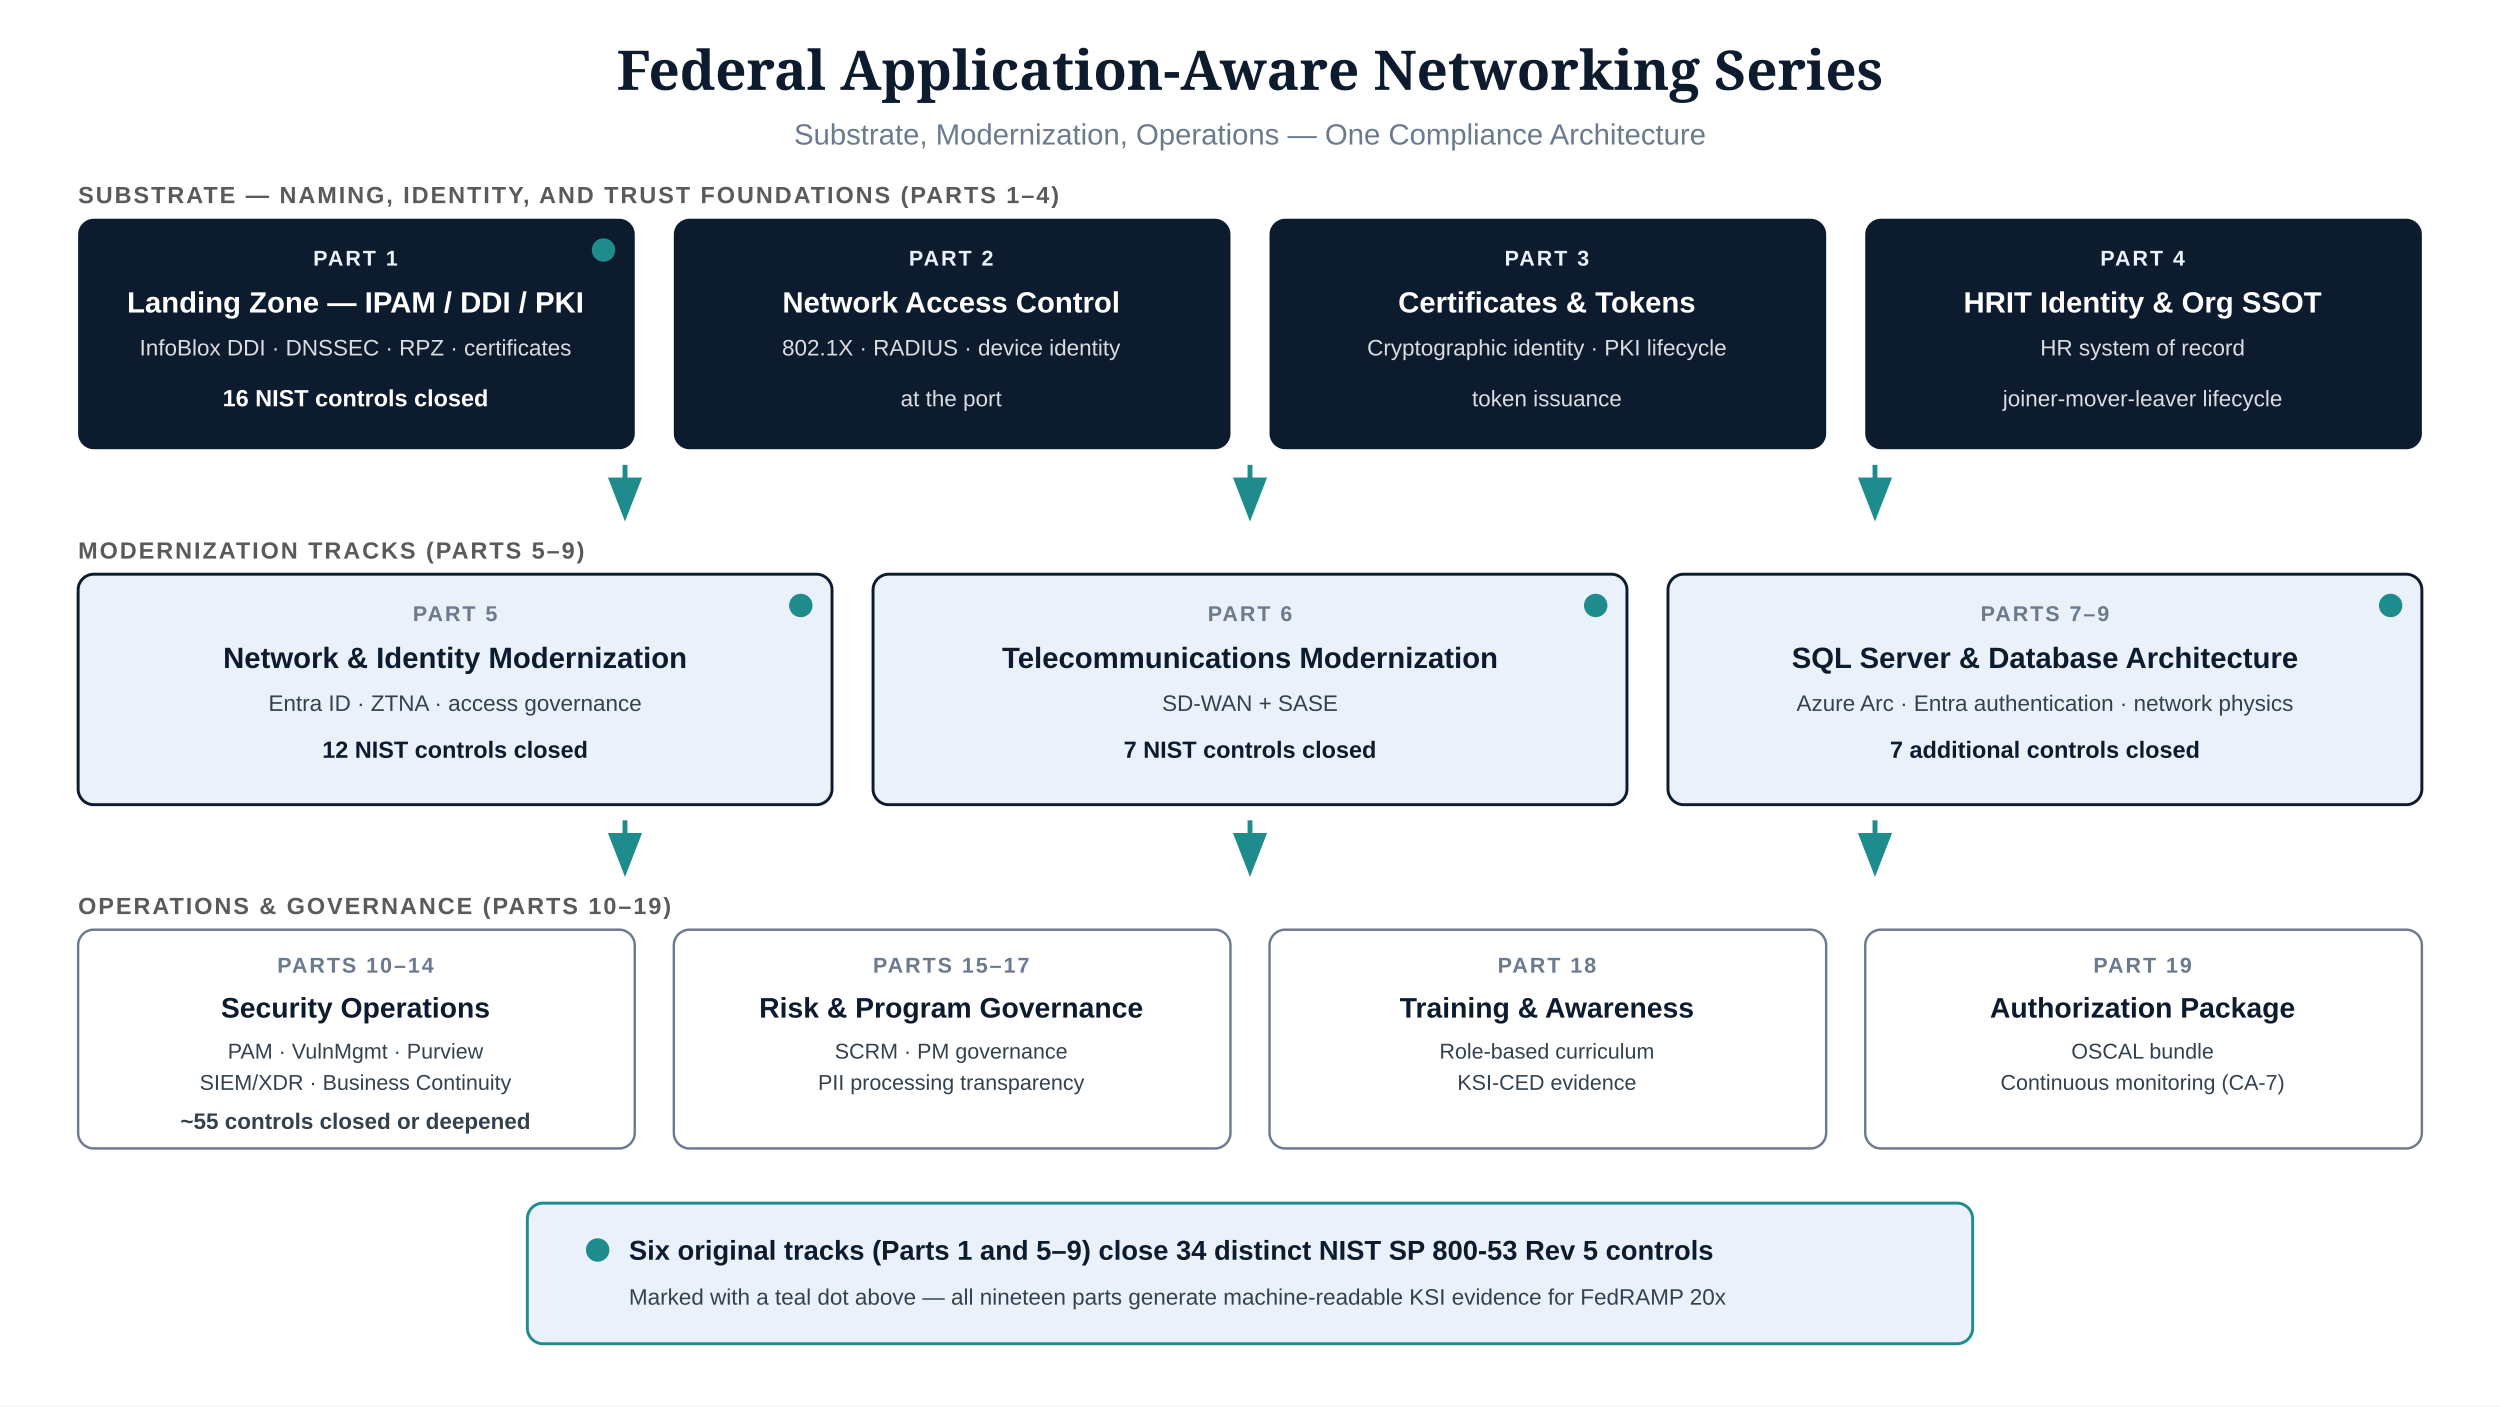
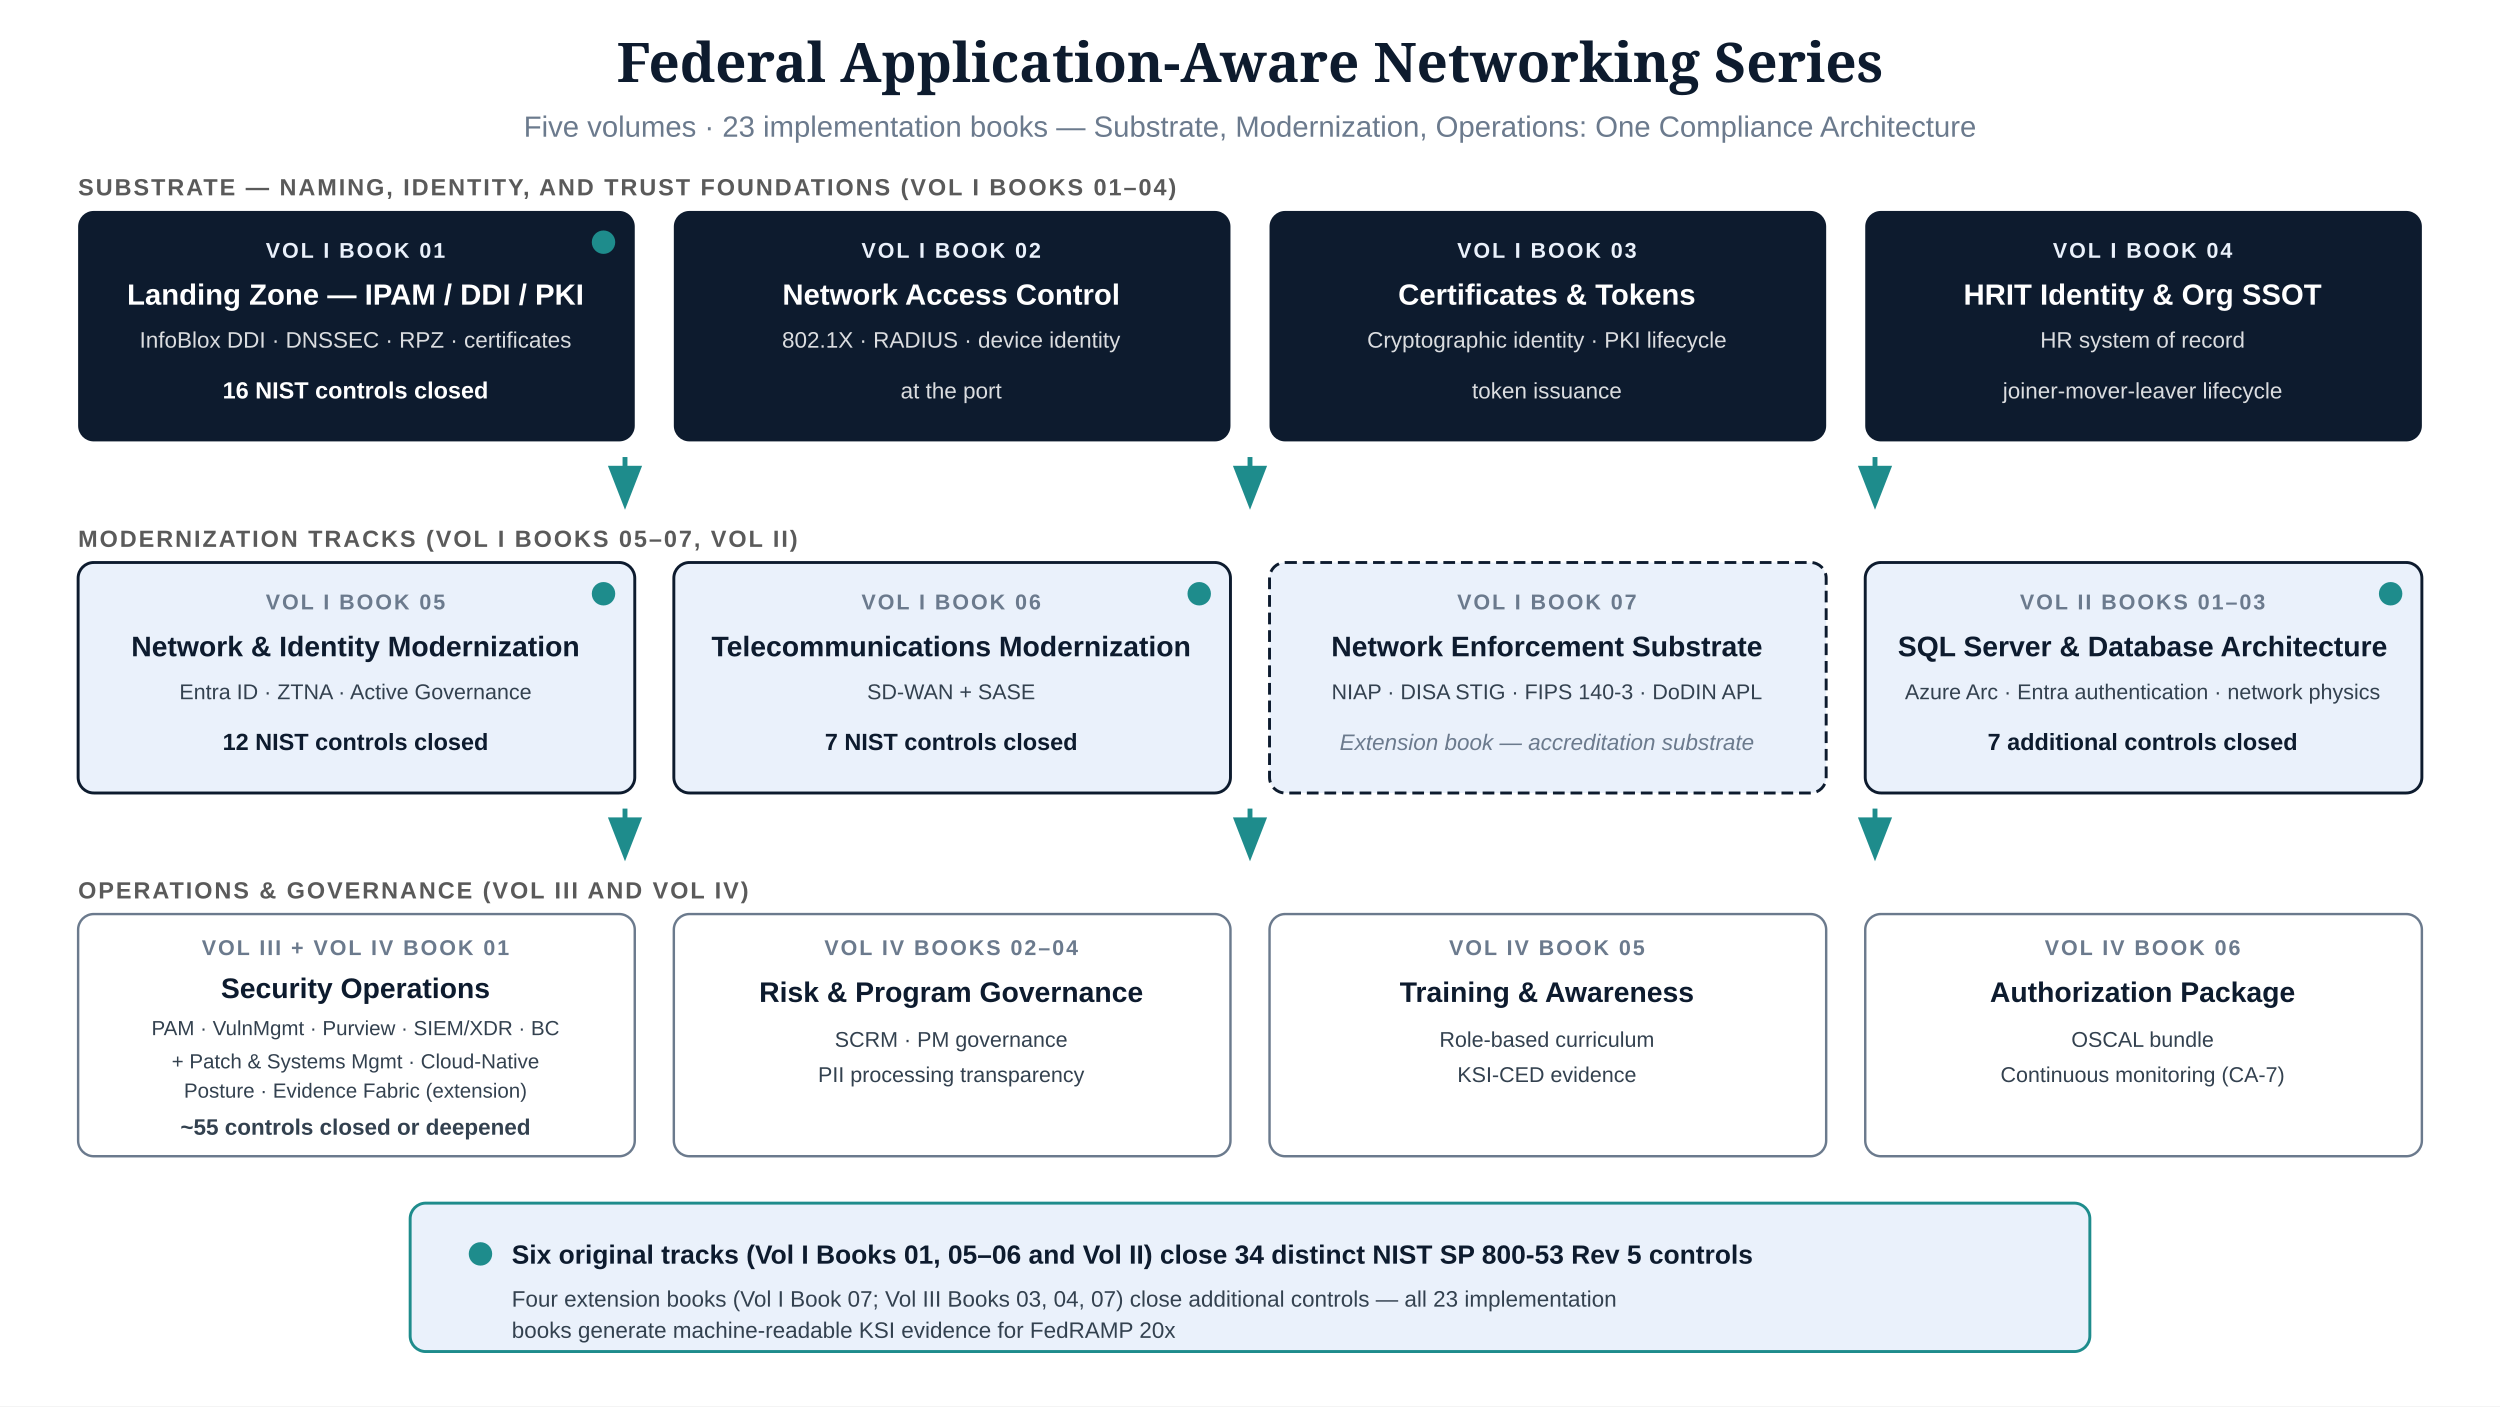
<svg xmlns="http://www.w3.org/2000/svg" viewBox="0 0 1280 720">
  <rect width="1280" height="720" fill="#FFFFFF" />
  <defs>
    <marker id="arw-teal" markerWidth="9" markerHeight="9" refX="7" refY="3.5" orient="auto">
      <path d="M0,0 L0,7 L9,3.5 z" fill="#1E8C8C" />
    </marker>
  </defs>
-   <text x="640" y="46" text-anchor="middle" font-family="Georgia, serif" font-size="28" font-weight="bold" fill="#0D1B2E">Federal Application-Aware Networking Series</text>
-   <text x="640" y="74" text-anchor="middle" font-family="Arial, sans-serif" font-size="15" fill="#6B7A8D">Substrate, Modernization, Operations — One Compliance Architecture</text>
-   <text x="40" y="104" font-family="Arial, sans-serif" font-size="12" font-weight="bold" letter-spacing="1" fill="#5A5A5A">SUBSTRATE — NAMING, IDENTITY, AND TRUST FOUNDATIONS (PARTS 1–4)</text>
-   <rect x="40" y="112" width="285" height="118" rx="8" fill="#0D1B2E" />
-   <circle cx="309" cy="128" r="6" fill="#1E8C8C" />
-   <text x="182" y="136" text-anchor="middle" font-family="Arial, sans-serif" font-size="11" font-weight="bold" letter-spacing="1" fill="#EAF1FB">PART 1</text>
-   <text x="182" y="160" text-anchor="middle" font-family="Arial, sans-serif" font-size="15" font-weight="bold" fill="#FFFFFF">Landing Zone — IPAM / DDI / PKI</text>
-   <text x="182" y="182" text-anchor="middle" font-family="Arial, sans-serif" font-size="11.5" fill="#FFFFFF" fill-opacity="0.85">InfoBlox DDI · DNSSEC · RPZ · certificates</text>
-   <text x="182" y="208" text-anchor="middle" font-family="Arial, sans-serif" font-size="12" font-weight="bold" fill="#FFFFFF">16 NIST controls closed</text>
-   <rect x="345" y="112" width="285" height="118" rx="8" fill="#0D1B2E" />
-   <text x="487" y="136" text-anchor="middle" font-family="Arial, sans-serif" font-size="11" font-weight="bold" letter-spacing="1" fill="#EAF1FB">PART 2</text>
-   <text x="487" y="160" text-anchor="middle" font-family="Arial, sans-serif" font-size="15" font-weight="bold" fill="#FFFFFF">Network Access Control</text>
-   <text x="487" y="182" text-anchor="middle" font-family="Arial, sans-serif" font-size="11.5" fill="#FFFFFF" fill-opacity="0.85">802.1X · RADIUS · device identity</text>
-   <text x="487" y="208" text-anchor="middle" font-family="Arial, sans-serif" font-size="11.5" fill="#FFFFFF" fill-opacity="0.85">at the port</text>
-   <rect x="650" y="112" width="285" height="118" rx="8" fill="#0D1B2E" />
-   <text x="792" y="136" text-anchor="middle" font-family="Arial, sans-serif" font-size="11" font-weight="bold" letter-spacing="1" fill="#EAF1FB">PART 3</text>
-   <text x="792" y="160" text-anchor="middle" font-family="Arial, sans-serif" font-size="15" font-weight="bold" fill="#FFFFFF">Certificates &amp; Tokens</text>
-   <text x="792" y="182" text-anchor="middle" font-family="Arial, sans-serif" font-size="11.5" fill="#FFFFFF" fill-opacity="0.85">Cryptographic identity · PKI lifecycle</text>
-   <text x="792" y="208" text-anchor="middle" font-family="Arial, sans-serif" font-size="11.5" fill="#FFFFFF" fill-opacity="0.85">token issuance</text>
-   <rect x="955" y="112" width="285" height="118" rx="8" fill="#0D1B2E" />
-   <text x="1097" y="136" text-anchor="middle" font-family="Arial, sans-serif" font-size="11" font-weight="bold" letter-spacing="1" fill="#EAF1FB">PART 4</text>
-   <text x="1097" y="160" text-anchor="middle" font-family="Arial, sans-serif" font-size="15" font-weight="bold" fill="#FFFFFF">HRIT Identity &amp; Org SSOT</text>
-   <text x="1097" y="182" text-anchor="middle" font-family="Arial, sans-serif" font-size="11.5" fill="#FFFFFF" fill-opacity="0.85">HR system of record</text>
-   <text x="1097" y="208" text-anchor="middle" font-family="Arial, sans-serif" font-size="11.5" fill="#FFFFFF" fill-opacity="0.85">joiner-mover-leaver lifecycle</text>
-   <line x1="320" y1="238" x2="320" y2="262" stroke="#1E8C8C" stroke-width="2.5" marker-end="url(#arw-teal)" />
-   <line x1="640" y1="238" x2="640" y2="262" stroke="#1E8C8C" stroke-width="2.5" marker-end="url(#arw-teal)" />
-   <line x1="960" y1="238" x2="960" y2="262" stroke="#1E8C8C" stroke-width="2.5" marker-end="url(#arw-teal)" />
-   <text x="40" y="286" font-family="Arial, sans-serif" font-size="12" font-weight="bold" letter-spacing="1" fill="#5A5A5A">MODERNIZATION TRACKS (PARTS 5–9)</text>
-   <rect x="40" y="294" width="386" height="118" rx="8" fill="#EAF1FB" stroke="#0D1B2E" stroke-width="1.5" />
-   <circle cx="410" cy="310" r="6" fill="#1E8C8C" />
-   <text x="233" y="318" text-anchor="middle" font-family="Arial, sans-serif" font-size="11" font-weight="bold" letter-spacing="1" fill="#6B7A8D">PART 5</text>
-   <text x="233" y="342" text-anchor="middle" font-family="Arial, sans-serif" font-size="15" font-weight="bold" fill="#0D1B2E">Network &amp; Identity Modernization</text>
-   <text x="233" y="364" text-anchor="middle" font-family="Arial, sans-serif" font-size="11.5" fill="#33414F">Entra ID · ZTNA · access governance</text>
-   <text x="233" y="388" text-anchor="middle" font-family="Arial, sans-serif" font-size="12" font-weight="bold" fill="#0D1B2E">12 NIST controls closed</text>
-   <rect x="447" y="294" width="386" height="118" rx="8" fill="#EAF1FB" stroke="#0D1B2E" stroke-width="1.5" />
-   <circle cx="817" cy="310" r="6" fill="#1E8C8C" />
-   <text x="640" y="318" text-anchor="middle" font-family="Arial, sans-serif" font-size="11" font-weight="bold" letter-spacing="1" fill="#6B7A8D">PART 6</text>
-   <text x="640" y="342" text-anchor="middle" font-family="Arial, sans-serif" font-size="15" font-weight="bold" fill="#0D1B2E">Telecommunications Modernization</text>
-   <text x="640" y="364" text-anchor="middle" font-family="Arial, sans-serif" font-size="11.5" fill="#33414F">SD-WAN + SASE</text>
-   <text x="640" y="388" text-anchor="middle" font-family="Arial, sans-serif" font-size="12" font-weight="bold" fill="#0D1B2E">7 NIST controls closed</text>
-   <rect x="854" y="294" width="386" height="118" rx="8" fill="#EAF1FB" stroke="#0D1B2E" stroke-width="1.5" />
-   <circle cx="1224" cy="310" r="6" fill="#1E8C8C" />
-   <text x="1047" y="318" text-anchor="middle" font-family="Arial, sans-serif" font-size="11" font-weight="bold" letter-spacing="1" fill="#6B7A8D">PARTS 7–9</text>
-   <text x="1047" y="342" text-anchor="middle" font-family="Arial, sans-serif" font-size="15" font-weight="bold" fill="#0D1B2E">SQL Server &amp; Database Architecture</text>
-   <text x="1047" y="364" text-anchor="middle" font-family="Arial, sans-serif" font-size="11.5" fill="#33414F">Azure Arc · Entra authentication · network physics</text>
-   <text x="1047" y="388" text-anchor="middle" font-family="Arial, sans-serif" font-size="12" font-weight="bold" fill="#0D1B2E">7 additional controls closed</text>
-   <line x1="320" y1="420" x2="320" y2="444" stroke="#1E8C8C" stroke-width="2.5" marker-end="url(#arw-teal)" />
-   <line x1="640" y1="420" x2="640" y2="444" stroke="#1E8C8C" stroke-width="2.5" marker-end="url(#arw-teal)" />
-   <line x1="960" y1="420" x2="960" y2="444" stroke="#1E8C8C" stroke-width="2.5" marker-end="url(#arw-teal)" />
-   <text x="40" y="468" font-family="Arial, sans-serif" font-size="12" font-weight="bold" letter-spacing="1" fill="#5A5A5A">OPERATIONS &amp; GOVERNANCE (PARTS 10–19)</text>
-   <rect x="40" y="476" width="285" height="112" rx="8" fill="#FFFFFF" stroke="#6B7A8D" stroke-width="1.25" />
-   <text x="182" y="498" text-anchor="middle" font-family="Arial, sans-serif" font-size="11" font-weight="bold" letter-spacing="1" fill="#6B7A8D">PARTS 10–14</text>
-   <text x="182" y="521" text-anchor="middle" font-family="Arial, sans-serif" font-size="14.5" font-weight="bold" fill="#0D1B2E">Security Operations</text>
-   <text x="182" y="542" text-anchor="middle" font-family="Arial, sans-serif" font-size="11" fill="#33414F">PAM · VulnMgmt · Purview</text>
-   <text x="182" y="558" text-anchor="middle" font-family="Arial, sans-serif" font-size="11" fill="#33414F">SIEM/XDR · Business Continuity</text>
-   <text x="182" y="578" text-anchor="middle" font-family="Arial, sans-serif" font-size="11.5" font-weight="bold" fill="#33414F">~55 controls closed or deepened</text>
-   <rect x="345" y="476" width="285" height="112" rx="8" fill="#FFFFFF" stroke="#6B7A8D" stroke-width="1.25" />
-   <text x="487" y="498" text-anchor="middle" font-family="Arial, sans-serif" font-size="11" font-weight="bold" letter-spacing="1" fill="#6B7A8D">PARTS 15–17</text>
-   <text x="487" y="521" text-anchor="middle" font-family="Arial, sans-serif" font-size="14.5" font-weight="bold" fill="#0D1B2E">Risk &amp; Program Governance</text>
-   <text x="487" y="542" text-anchor="middle" font-family="Arial, sans-serif" font-size="11" fill="#33414F">SCRM · PM governance</text>
-   <text x="487" y="558" text-anchor="middle" font-family="Arial, sans-serif" font-size="11" fill="#33414F">PII processing transparency</text>
-   <rect x="650" y="476" width="285" height="112" rx="8" fill="#FFFFFF" stroke="#6B7A8D" stroke-width="1.25" />
-   <text x="792" y="498" text-anchor="middle" font-family="Arial, sans-serif" font-size="11" font-weight="bold" letter-spacing="1" fill="#6B7A8D">PART 18</text>
-   <text x="792" y="521" text-anchor="middle" font-family="Arial, sans-serif" font-size="14.5" font-weight="bold" fill="#0D1B2E">Training &amp; Awareness</text>
-   <text x="792" y="542" text-anchor="middle" font-family="Arial, sans-serif" font-size="11" fill="#33414F">Role-based curriculum</text>
-   <text x="792" y="558" text-anchor="middle" font-family="Arial, sans-serif" font-size="11" fill="#33414F">KSI-CED evidence</text>
-   <rect x="955" y="476" width="285" height="112" rx="8" fill="#FFFFFF" stroke="#6B7A8D" stroke-width="1.25" />
-   <text x="1097" y="498" text-anchor="middle" font-family="Arial, sans-serif" font-size="11" font-weight="bold" letter-spacing="1" fill="#6B7A8D">PART 19</text>
-   <text x="1097" y="521" text-anchor="middle" font-family="Arial, sans-serif" font-size="14.5" font-weight="bold" fill="#0D1B2E">Authorization Package</text>
-   <text x="1097" y="542" text-anchor="middle" font-family="Arial, sans-serif" font-size="11" fill="#33414F">OSCAL bundle</text>
-   <text x="1097" y="558" text-anchor="middle" font-family="Arial, sans-serif" font-size="11" fill="#33414F">Continuous monitoring (CA-7)</text>
-   <rect x="270" y="616" width="740" height="72" rx="8" fill="#EAF1FB" stroke="#1E8C8C" stroke-width="1.5" />
-   <circle cx="306" cy="640" r="6" fill="#1E8C8C" />
-   <text x="322" y="645" font-family="Arial, sans-serif" font-size="14" font-weight="bold" fill="#0D1B2E">Six original tracks (Parts 1 and 5–9) close 34 distinct NIST SP 800-53 Rev 5 controls</text>
-   <text x="322" y="668" font-family="Arial, sans-serif" font-size="11.5" fill="#33414F">Marked with a teal dot above — all nineteen parts generate machine-readable KSI evidence for FedRAMP 20x</text>
+   <text x="640" y="42" text-anchor="middle" font-family="Georgia, serif" font-size="28" font-weight="bold" fill="#0D1B2E">Federal Application-Aware Networking Series</text>
+   <text x="640" y="70" text-anchor="middle" font-family="Arial, sans-serif" font-size="15" fill="#6B7A8D">Five volumes · 23 implementation books — Substrate, Modernization, Operations: One Compliance Architecture</text>
+   <text x="40" y="100" font-family="Arial, sans-serif" font-size="12" font-weight="bold" letter-spacing="1" fill="#5A5A5A">SUBSTRATE — NAMING, IDENTITY, AND TRUST FOUNDATIONS (VOL I BOOKS 01–04)</text>
+   <rect x="40" y="108" width="285" height="118" rx="8" fill="#0D1B2E" />
+   <circle cx="309" cy="124" r="6" fill="#1E8C8C" />
+   <text x="182" y="132" text-anchor="middle" font-family="Arial, sans-serif" font-size="11" font-weight="bold" letter-spacing="1" fill="#EAF1FB">VOL I BOOK 01</text>
+   <text x="182" y="156" text-anchor="middle" font-family="Arial, sans-serif" font-size="15" font-weight="bold" fill="#FFFFFF">Landing Zone — IPAM / DDI / PKI</text>
+   <text x="182" y="178" text-anchor="middle" font-family="Arial, sans-serif" font-size="11.5" fill="#FFFFFF" fill-opacity="0.85">InfoBlox DDI · DNSSEC · RPZ · certificates</text>
+   <text x="182" y="204" text-anchor="middle" font-family="Arial, sans-serif" font-size="12" font-weight="bold" fill="#FFFFFF">16 NIST controls closed</text>
+   <rect x="345" y="108" width="285" height="118" rx="8" fill="#0D1B2E" />
+   <text x="487" y="132" text-anchor="middle" font-family="Arial, sans-serif" font-size="11" font-weight="bold" letter-spacing="1" fill="#EAF1FB">VOL I BOOK 02</text>
+   <text x="487" y="156" text-anchor="middle" font-family="Arial, sans-serif" font-size="15" font-weight="bold" fill="#FFFFFF">Network Access Control</text>
+   <text x="487" y="178" text-anchor="middle" font-family="Arial, sans-serif" font-size="11.5" fill="#FFFFFF" fill-opacity="0.85">802.1X · RADIUS · device identity</text>
+   <text x="487" y="204" text-anchor="middle" font-family="Arial, sans-serif" font-size="11.5" fill="#FFFFFF" fill-opacity="0.85">at the port</text>
+   <rect x="650" y="108" width="285" height="118" rx="8" fill="#0D1B2E" />
+   <text x="792" y="132" text-anchor="middle" font-family="Arial, sans-serif" font-size="11" font-weight="bold" letter-spacing="1" fill="#EAF1FB">VOL I BOOK 03</text>
+   <text x="792" y="156" text-anchor="middle" font-family="Arial, sans-serif" font-size="15" font-weight="bold" fill="#FFFFFF">Certificates &amp; Tokens</text>
+   <text x="792" y="178" text-anchor="middle" font-family="Arial, sans-serif" font-size="11.5" fill="#FFFFFF" fill-opacity="0.85">Cryptographic identity · PKI lifecycle</text>
+   <text x="792" y="204" text-anchor="middle" font-family="Arial, sans-serif" font-size="11.5" fill="#FFFFFF" fill-opacity="0.85">token issuance</text>
+   <rect x="955" y="108" width="285" height="118" rx="8" fill="#0D1B2E" />
+   <text x="1097" y="132" text-anchor="middle" font-family="Arial, sans-serif" font-size="11" font-weight="bold" letter-spacing="1" fill="#EAF1FB">VOL I BOOK 04</text>
+   <text x="1097" y="156" text-anchor="middle" font-family="Arial, sans-serif" font-size="15" font-weight="bold" fill="#FFFFFF">HRIT Identity &amp; Org SSOT</text>
+   <text x="1097" y="178" text-anchor="middle" font-family="Arial, sans-serif" font-size="11.5" fill="#FFFFFF" fill-opacity="0.85">HR system of record</text>
+   <text x="1097" y="204" text-anchor="middle" font-family="Arial, sans-serif" font-size="11.5" fill="#FFFFFF" fill-opacity="0.85">joiner-mover-leaver lifecycle</text>
+   <line x1="320" y1="234" x2="320" y2="256" stroke="#1E8C8C" stroke-width="2.5" marker-end="url(#arw-teal)" />
+   <line x1="640" y1="234" x2="640" y2="256" stroke="#1E8C8C" stroke-width="2.5" marker-end="url(#arw-teal)" />
+   <line x1="960" y1="234" x2="960" y2="256" stroke="#1E8C8C" stroke-width="2.5" marker-end="url(#arw-teal)" />
+   <text x="40" y="280" font-family="Arial, sans-serif" font-size="12" font-weight="bold" letter-spacing="1" fill="#5A5A5A">MODERNIZATION TRACKS (VOL I BOOKS 05–07, VOL II)</text>
+   <rect x="40" y="288" width="285" height="118" rx="8" fill="#EAF1FB" stroke="#0D1B2E" stroke-width="1.5" />
+   <circle cx="309" cy="304" r="6" fill="#1E8C8C" />
+   <text x="182" y="312" text-anchor="middle" font-family="Arial, sans-serif" font-size="11" font-weight="bold" letter-spacing="1" fill="#6B7A8D">VOL I BOOK 05</text>
+   <text x="182" y="336" text-anchor="middle" font-family="Arial, sans-serif" font-size="14.5" font-weight="bold" fill="#0D1B2E">Network &amp; Identity Modernization</text>
+   <text x="182" y="358" text-anchor="middle" font-family="Arial, sans-serif" font-size="11" fill="#33414F">Entra ID · ZTNA · Active Governance</text>
+   <text x="182" y="384" text-anchor="middle" font-family="Arial, sans-serif" font-size="12" font-weight="bold" fill="#0D1B2E">12 NIST controls closed</text>
+   <rect x="345" y="288" width="285" height="118" rx="8" fill="#EAF1FB" stroke="#0D1B2E" stroke-width="1.5" />
+   <circle cx="614" cy="304" r="6" fill="#1E8C8C" />
+   <text x="487" y="312" text-anchor="middle" font-family="Arial, sans-serif" font-size="11" font-weight="bold" letter-spacing="1" fill="#6B7A8D">VOL I BOOK 06</text>
+   <text x="487" y="336" text-anchor="middle" font-family="Arial, sans-serif" font-size="14.5" font-weight="bold" fill="#0D1B2E">Telecommunications Modernization</text>
+   <text x="487" y="358" text-anchor="middle" font-family="Arial, sans-serif" font-size="11" fill="#33414F">SD-WAN + SASE</text>
+   <text x="487" y="384" text-anchor="middle" font-family="Arial, sans-serif" font-size="12" font-weight="bold" fill="#0D1B2E">7 NIST controls closed</text>
+   <rect x="650" y="288" width="285" height="118" rx="8" fill="#EAF1FB" stroke="#0D1B2E" stroke-width="1.5" stroke-dasharray="6,3" />
+   <text x="792" y="312" text-anchor="middle" font-family="Arial, sans-serif" font-size="11" font-weight="bold" letter-spacing="1" fill="#6B7A8D">VOL I BOOK 07</text>
+   <text x="792" y="336" text-anchor="middle" font-family="Arial, sans-serif" font-size="14.5" font-weight="bold" fill="#0D1B2E">Network Enforcement Substrate</text>
+   <text x="792" y="358" text-anchor="middle" font-family="Arial, sans-serif" font-size="11" fill="#33414F">NIAP · DISA STIG · FIPS 140-3 · DoDIN APL</text>
+   <text x="792" y="384" text-anchor="middle" font-family="Arial, sans-serif" font-size="11.5" font-style="italic" fill="#6B7A8D">Extension book — accreditation substrate</text>
+   <rect x="955" y="288" width="285" height="118" rx="8" fill="#EAF1FB" stroke="#0D1B2E" stroke-width="1.5" />
+   <circle cx="1224" cy="304" r="6" fill="#1E8C8C" />
+   <text x="1097" y="312" text-anchor="middle" font-family="Arial, sans-serif" font-size="11" font-weight="bold" letter-spacing="1" fill="#6B7A8D">VOL II BOOKS 01–03</text>
+   <text x="1097" y="336" text-anchor="middle" font-family="Arial, sans-serif" font-size="14.5" font-weight="bold" fill="#0D1B2E">SQL Server &amp; Database Architecture</text>
+   <text x="1097" y="358" text-anchor="middle" font-family="Arial, sans-serif" font-size="11" fill="#33414F">Azure Arc · Entra authentication · network physics</text>
+   <text x="1097" y="384" text-anchor="middle" font-family="Arial, sans-serif" font-size="12" font-weight="bold" fill="#0D1B2E">7 additional controls closed</text>
+   <line x1="320" y1="414" x2="320" y2="436" stroke="#1E8C8C" stroke-width="2.5" marker-end="url(#arw-teal)" />
+   <line x1="640" y1="414" x2="640" y2="436" stroke="#1E8C8C" stroke-width="2.5" marker-end="url(#arw-teal)" />
+   <line x1="960" y1="414" x2="960" y2="436" stroke="#1E8C8C" stroke-width="2.5" marker-end="url(#arw-teal)" />
+   <text x="40" y="460" font-family="Arial, sans-serif" font-size="12" font-weight="bold" letter-spacing="1" fill="#5A5A5A">OPERATIONS &amp; GOVERNANCE (VOL III AND VOL IV)</text>
+   <rect x="40" y="468" width="285" height="124" rx="8" fill="#FFFFFF" stroke="#6B7A8D" stroke-width="1.25" />
+   <text x="182" y="489" text-anchor="middle" font-family="Arial, sans-serif" font-size="11" font-weight="bold" letter-spacing="1" fill="#6B7A8D">VOL III + VOL IV BOOK 01</text>
+   <text x="182" y="511" text-anchor="middle" font-family="Arial, sans-serif" font-size="14.5" font-weight="bold" fill="#0D1B2E">Security Operations</text>
+   <text x="182" y="530" text-anchor="middle" font-family="Arial, sans-serif" font-size="10.5" fill="#33414F">PAM · VulnMgmt · Purview · SIEM/XDR · BC</text>
+   <text x="182" y="547" text-anchor="middle" font-family="Arial, sans-serif" font-size="10.5" fill="#33414F">+ Patch &amp; Systems Mgmt · Cloud-Native</text>
+   <text x="182" y="562" text-anchor="middle" font-family="Arial, sans-serif" font-size="10.5" fill="#33414F">Posture · Evidence Fabric (extension)</text>
+   <text x="182" y="581" text-anchor="middle" font-family="Arial, sans-serif" font-size="11.5" font-weight="bold" fill="#33414F">~55 controls closed or deepened</text>
+   <rect x="345" y="468" width="285" height="124" rx="8" fill="#FFFFFF" stroke="#6B7A8D" stroke-width="1.25" />
+   <text x="487" y="489" text-anchor="middle" font-family="Arial, sans-serif" font-size="11" font-weight="bold" letter-spacing="1" fill="#6B7A8D">VOL IV BOOKS 02–04</text>
+   <text x="487" y="513" text-anchor="middle" font-family="Arial, sans-serif" font-size="14.5" font-weight="bold" fill="#0D1B2E">Risk &amp; Program Governance</text>
+   <text x="487" y="536" text-anchor="middle" font-family="Arial, sans-serif" font-size="11" fill="#33414F">SCRM · PM governance</text>
+   <text x="487" y="554" text-anchor="middle" font-family="Arial, sans-serif" font-size="11" fill="#33414F">PII processing transparency</text>
+   <rect x="650" y="468" width="285" height="124" rx="8" fill="#FFFFFF" stroke="#6B7A8D" stroke-width="1.25" />
+   <text x="792" y="489" text-anchor="middle" font-family="Arial, sans-serif" font-size="11" font-weight="bold" letter-spacing="1" fill="#6B7A8D">VOL IV BOOK 05</text>
+   <text x="792" y="513" text-anchor="middle" font-family="Arial, sans-serif" font-size="14.5" font-weight="bold" fill="#0D1B2E">Training &amp; Awareness</text>
+   <text x="792" y="536" text-anchor="middle" font-family="Arial, sans-serif" font-size="11" fill="#33414F">Role-based curriculum</text>
+   <text x="792" y="554" text-anchor="middle" font-family="Arial, sans-serif" font-size="11" fill="#33414F">KSI-CED evidence</text>
+   <rect x="955" y="468" width="285" height="124" rx="8" fill="#FFFFFF" stroke="#6B7A8D" stroke-width="1.25" />
+   <text x="1097" y="489" text-anchor="middle" font-family="Arial, sans-serif" font-size="11" font-weight="bold" letter-spacing="1" fill="#6B7A8D">VOL IV BOOK 06</text>
+   <text x="1097" y="513" text-anchor="middle" font-family="Arial, sans-serif" font-size="14.5" font-weight="bold" fill="#0D1B2E">Authorization Package</text>
+   <text x="1097" y="536" text-anchor="middle" font-family="Arial, sans-serif" font-size="11" fill="#33414F">OSCAL bundle</text>
+   <text x="1097" y="554" text-anchor="middle" font-family="Arial, sans-serif" font-size="11" fill="#33414F">Continuous monitoring (CA-7)</text>
+   <rect x="210" y="616" width="860" height="76" rx="8" fill="#EAF1FB" stroke="#1E8C8C" stroke-width="1.5" />
+   <circle cx="246" cy="642" r="6" fill="#1E8C8C" />
+   <text x="262" y="647" font-family="Arial, sans-serif" font-size="13.5" font-weight="bold" fill="#0D1B2E">Six original tracks (Vol I Books 01, 05–06 and Vol II) close 34 distinct NIST SP 800-53 Rev 5 controls</text>
+   <text x="262" y="669" font-family="Arial, sans-serif" font-size="11.5" fill="#33414F">Four extension books (Vol I Book 07; Vol III Books 03, 04, 07) close additional controls — all 23 implementation</text>
+   <text x="262" y="685" font-family="Arial, sans-serif" font-size="11.5" fill="#33414F">books generate machine-readable KSI evidence for FedRAMP 20x</text>
</svg>
